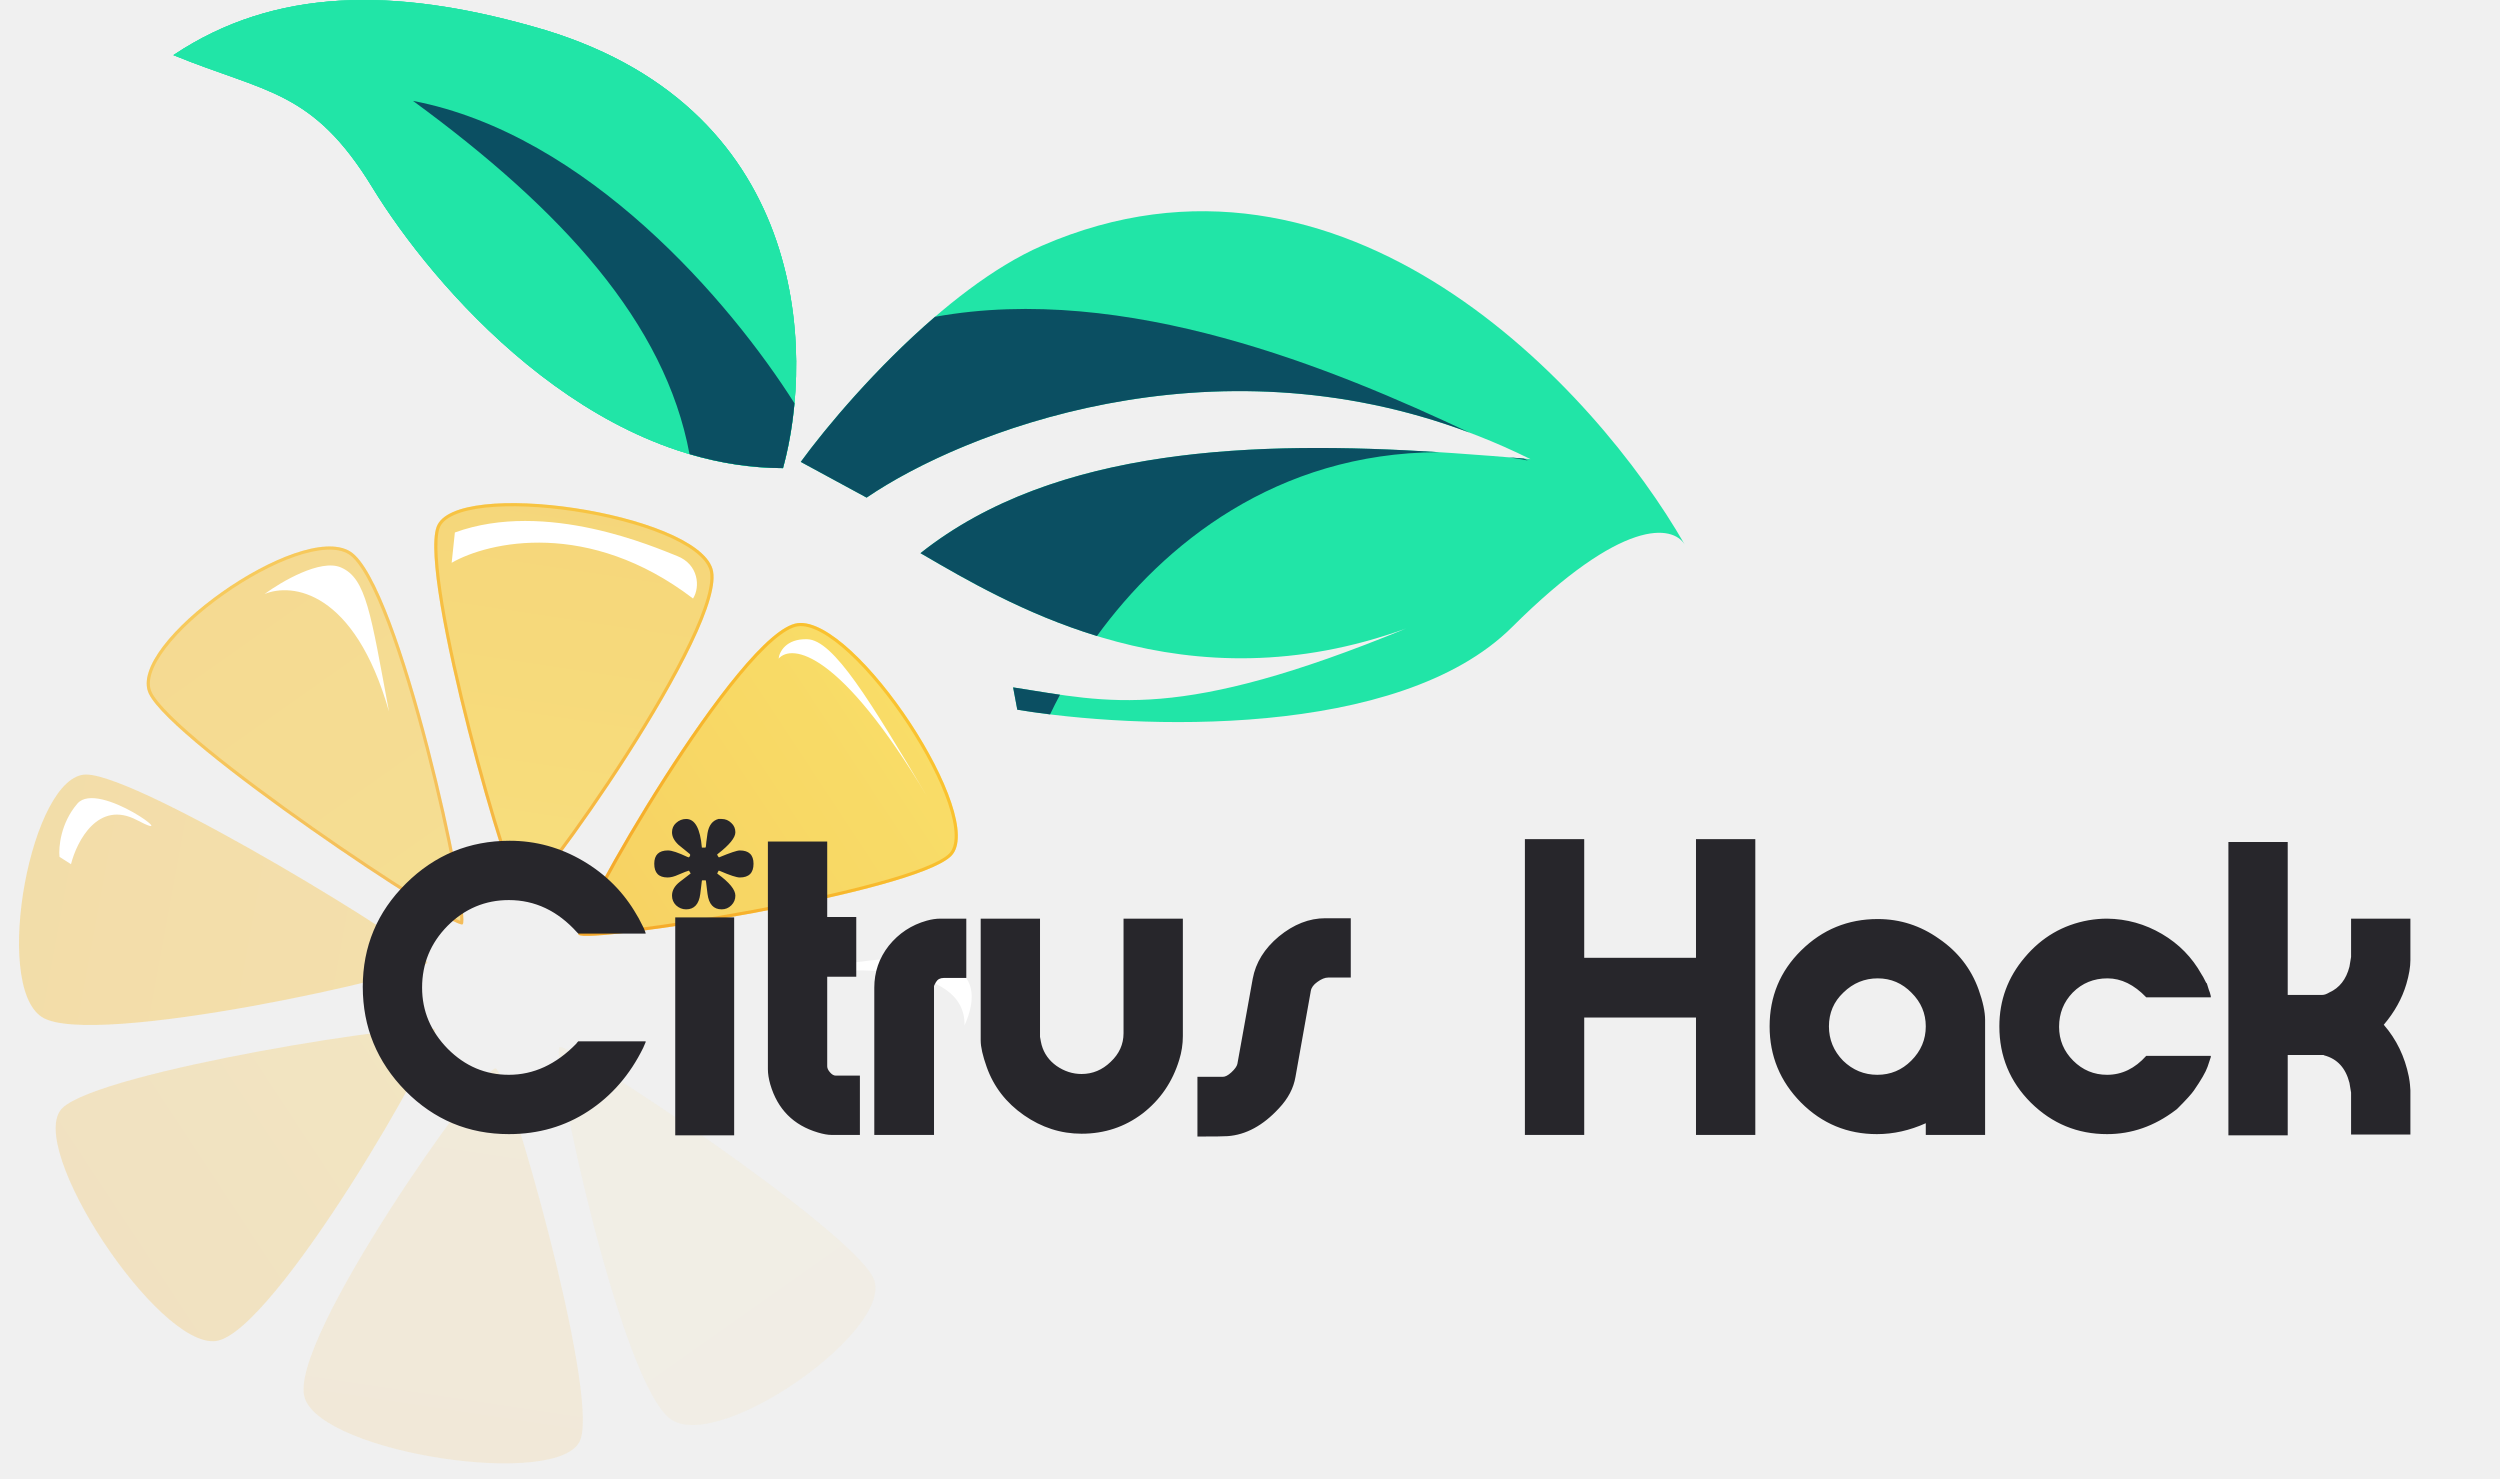
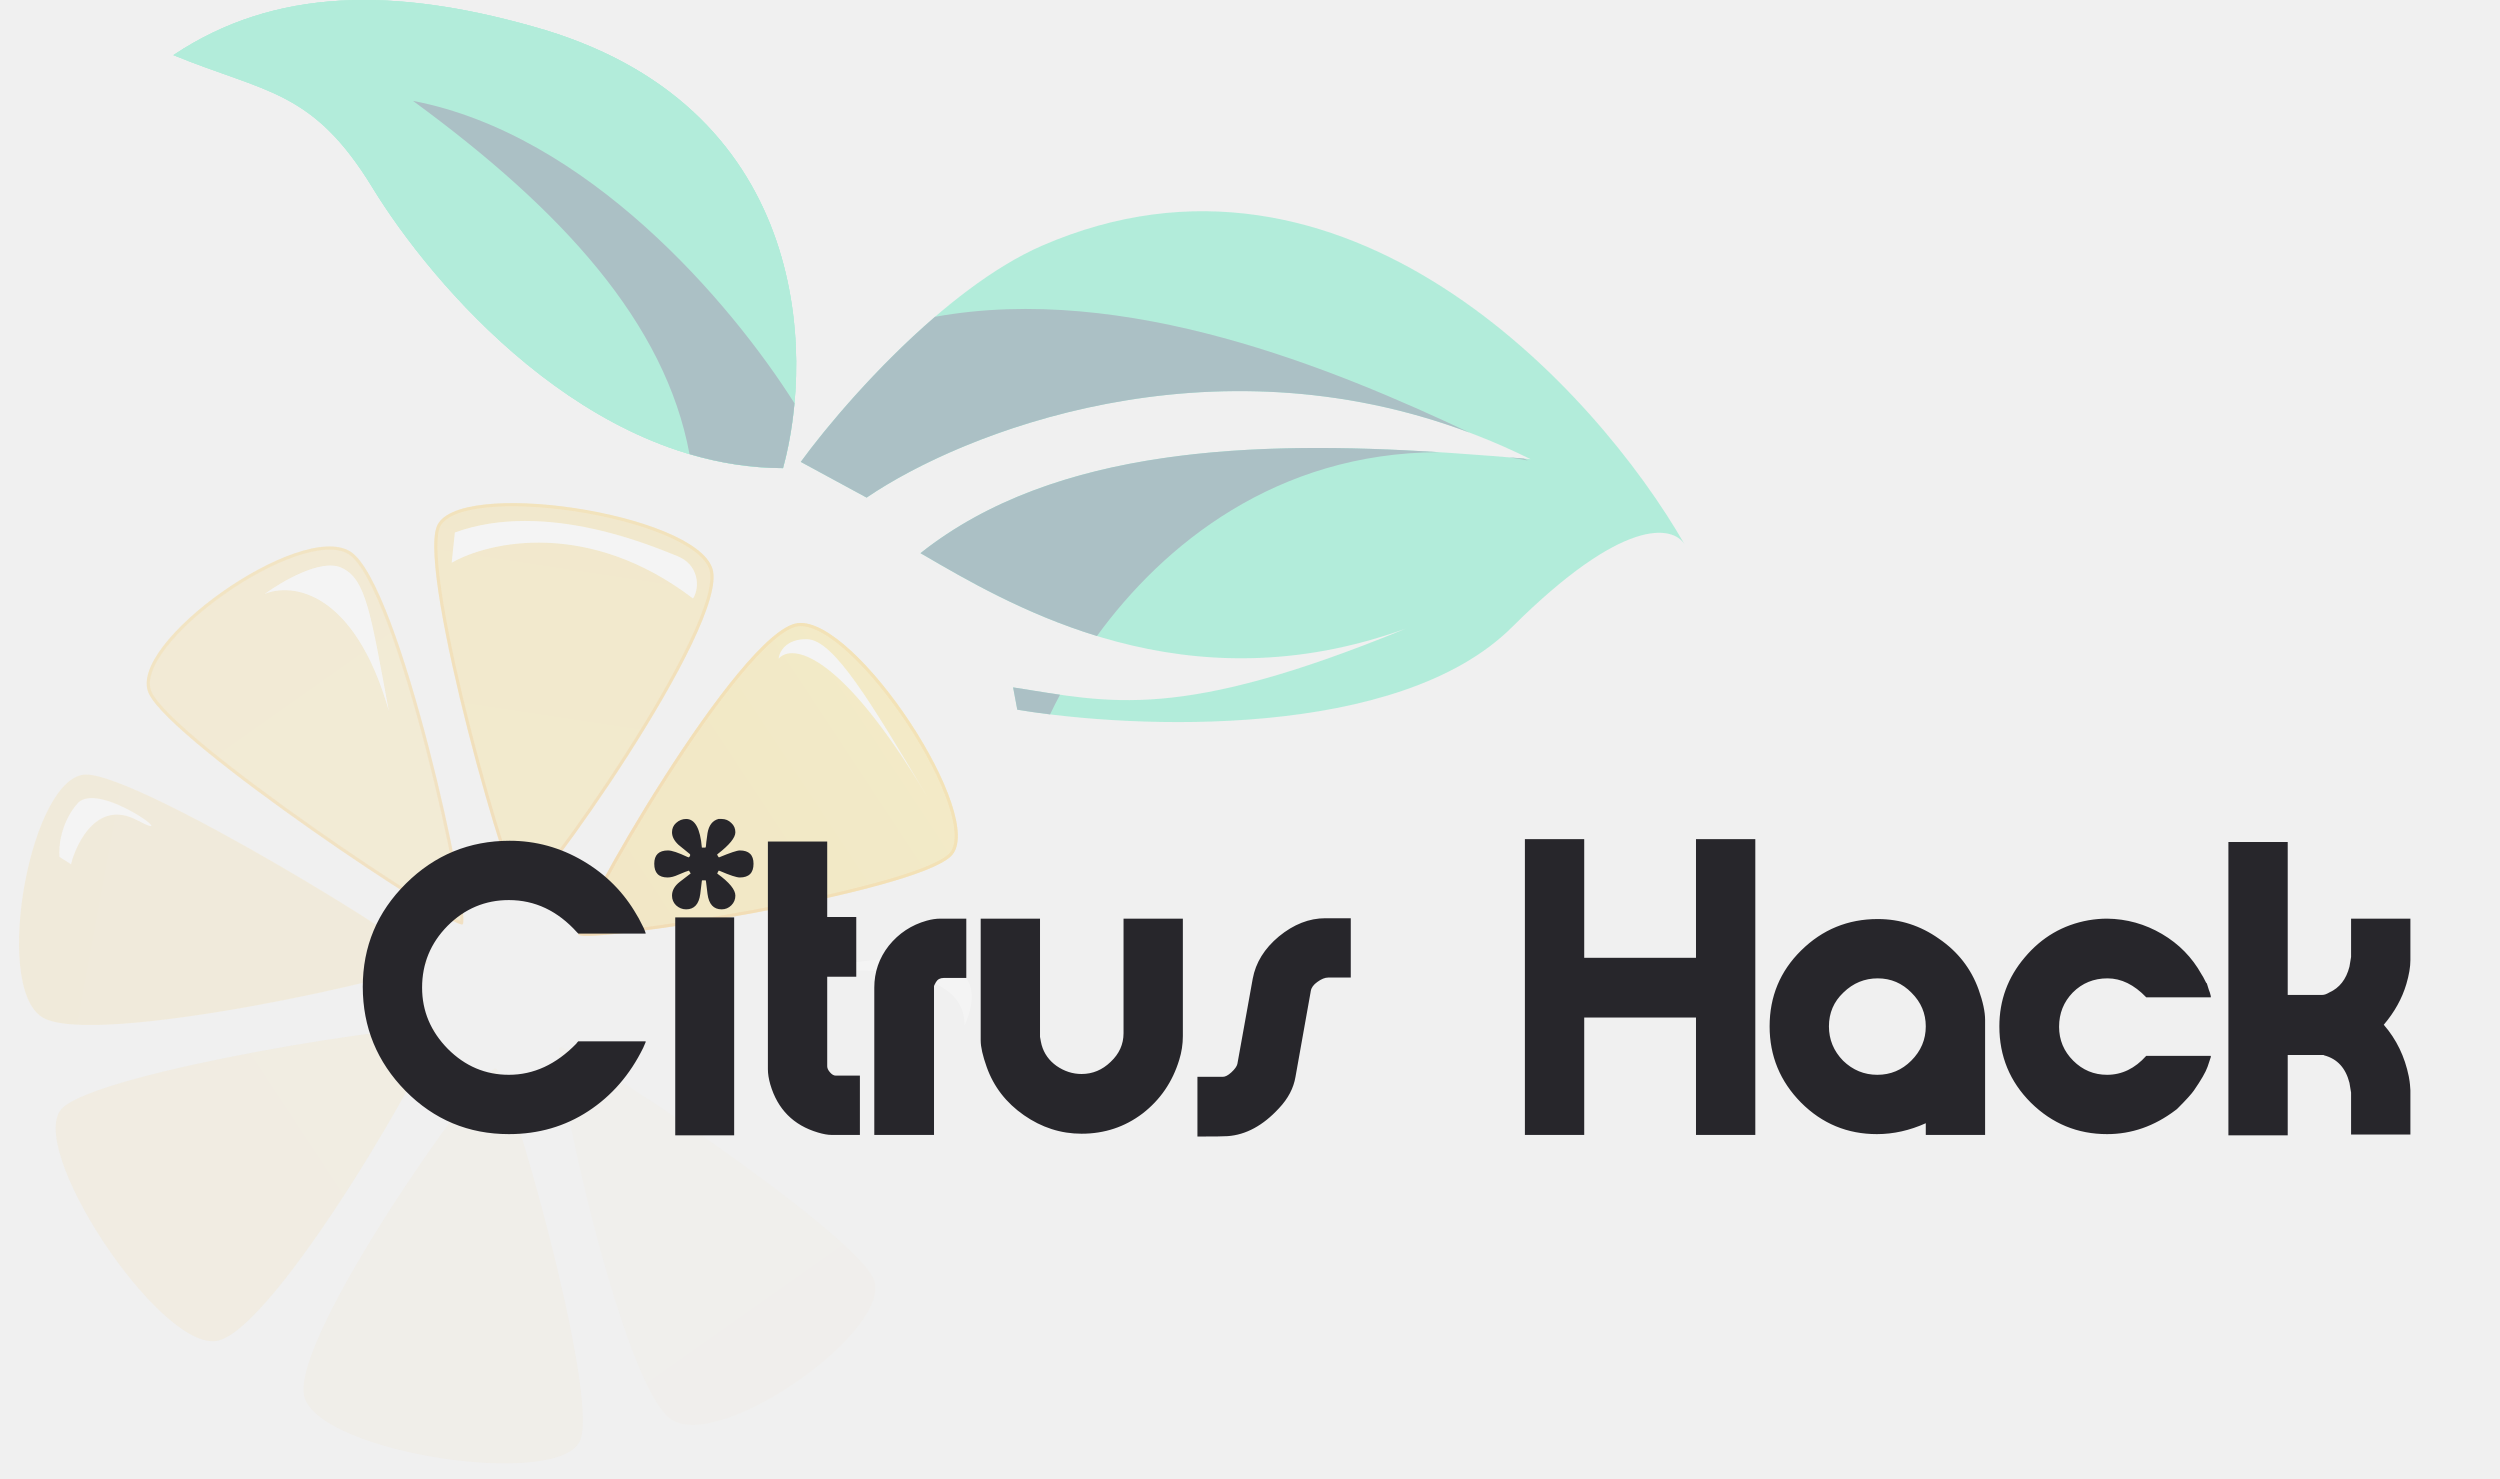
<svg xmlns="http://www.w3.org/2000/svg" width="793" height="469" viewBox="0 0 793 469" fill="none">
-   <path opacity="0.1" d="M157.201 338.887C160.99 339.7 189.855 440.779 184.13 456.632C178.405 472.486 102.288 461.119 96.645 443.396C91.003 425.673 153.411 338.075 157.201 338.887Z" fill="url(#paint0_linear_77_3894)" />
-   <path opacity="0.6" d="M183.525 296.466C185.852 299.566 289.719 283.383 301.71 271.538C313.702 259.692 271.463 195.357 253.007 197.667C234.552 199.977 181.199 293.367 183.525 296.466Z" fill="url(#paint1_linear_77_3894)" />
-   <path opacity="0.6" fill-rule="evenodd" clip-rule="evenodd" d="M184.509 295.77C184.545 295.611 184.598 295.412 184.674 295.17C184.924 294.37 185.369 293.248 186 291.833C187.257 289.011 189.21 285.124 191.686 280.52C196.636 271.316 203.651 259.301 211.316 247.309C218.983 235.313 227.284 223.364 234.808 214.281C238.571 209.737 242.12 205.935 245.281 203.205C248.483 200.44 251.141 198.908 253.131 198.659C255.143 198.407 257.602 199.056 260.416 200.572C263.214 202.08 266.263 204.391 269.41 207.303C275.703 213.126 282.288 221.253 287.941 229.844C293.595 238.437 298.28 247.438 300.806 254.991C302.07 258.771 302.776 262.137 302.817 264.883C302.859 267.643 302.23 269.619 301.007 270.826C299.668 272.15 296.907 273.638 292.918 275.206C288.973 276.758 283.961 278.339 278.248 279.901C266.825 283.026 252.675 286.056 238.811 288.623C224.949 291.19 211.393 293.289 201.164 294.552C196.047 295.184 191.778 295.605 188.725 295.772C187.195 295.856 185.996 295.875 185.159 295.829C184.894 295.814 184.679 295.794 184.509 295.77ZM301.71 271.538C289.719 283.383 185.852 299.566 183.525 296.466C181.199 293.367 234.552 199.977 253.007 197.667C271.463 195.357 313.702 259.692 301.71 271.538Z" fill="url(#paint2_linear_77_3894)" />
-   <path opacity="0.05" d="M177.495 332.155C180.43 330.385 269.431 389.559 276.992 405.313C284.553 421.067 229.067 460.418 213.1 450.41C197.132 440.401 174.56 333.926 177.495 332.155Z" fill="url(#paint3_linear_77_3894)" />
-   <path opacity="0.2" d="M137.952 326.576C135.625 323.476 31.759 339.659 19.767 351.504C7.776 363.35 50.015 427.685 68.47 425.375C86.925 423.065 140.278 329.675 137.952 326.576Z" fill="url(#paint4_linear_77_3894)" />
-   <path opacity="0.5" d="M165.424 284.888C161.635 284.076 132.77 182.997 138.495 167.143C144.22 151.29 220.337 162.656 225.98 180.379C231.622 198.102 169.214 285.7 165.424 284.888Z" fill="url(#paint5_linear_77_3894)" />
-   <path opacity="0.5" fill-rule="evenodd" clip-rule="evenodd" d="M165.644 283.703C165.774 283.604 165.932 283.472 166.12 283.302C166.741 282.739 167.573 281.865 168.593 280.699C170.628 278.374 173.338 274.971 176.479 270.792C182.758 262.439 190.724 251.032 198.397 239.045C206.072 227.054 213.438 214.507 218.529 203.868C221.076 198.546 223.04 193.73 224.192 189.716C225.359 185.649 225.636 182.594 225.027 180.683C224.412 178.751 222.792 176.79 220.235 174.872C217.693 172.963 214.317 171.165 210.353 169.529C202.429 166.258 192.289 163.688 182.119 162.159C171.948 160.629 161.812 160.15 153.896 161.025C149.934 161.462 146.581 162.233 144.072 163.347C141.549 164.467 140.019 165.867 139.435 167.483C138.795 169.254 138.602 172.384 138.851 176.663C139.097 180.895 139.763 186.108 140.741 191.95C142.694 203.63 145.877 217.747 149.361 231.409C152.844 245.07 156.623 258.256 159.765 268.072C161.337 272.983 162.745 277.035 163.874 279.877C164.44 281.301 164.926 282.397 165.318 283.138C165.443 283.372 165.551 283.559 165.644 283.703ZM138.495 167.143C132.77 182.997 161.635 284.076 165.424 284.888C169.214 285.7 231.622 198.102 225.98 180.379C220.337 162.656 144.22 151.29 138.495 167.143Z" fill="url(#paint6_linear_77_3894)" />
-   <path d="M143.269 178.516L144.285 168.903C173.264 158.361 207.93 173.691 214.776 176.36C221.621 179.028 222.157 186.212 219.828 189.854C186.733 164.58 154.999 171.764 143.269 178.516Z" fill="white" />
-   <path d="M294.169 252.797C266.427 206.317 251.144 204.182 246.971 208.925C247.197 206.789 249.328 202.565 256.047 202.757C264.445 202.997 276.005 222.364 294.169 252.797Z" fill="white" />
-   <path d="M249.28 309.608C268.407 306.447 306.514 305.164 305.938 325.321C313.603 307.988 303.794 296.582 249.28 309.608Z" fill="white" />
-   <path opacity="0.3" d="M135.554 305.328C135.931 301.921 44.888 245.938 27.416 245.68C9.944 245.423 -2.513 312.296 13.269 322.595C29.052 332.894 135.178 308.735 135.554 305.328Z" fill="url(#paint7_linear_77_3894)" />
-   <path opacity="0.4" d="M146.731 293.202C143.796 294.972 54.795 235.798 47.234 220.044C39.673 204.291 95.159 164.939 111.127 174.948C127.095 184.956 149.667 291.432 146.731 293.202Z" fill="url(#paint8_linear_77_3894)" />
-   <path opacity="0.4" fill-rule="evenodd" clip-rule="evenodd" d="M145.987 292.076C145.991 291.966 145.992 291.841 145.991 291.701C145.983 290.876 145.889 289.679 145.706 288.141C145.343 285.073 144.644 280.754 143.669 275.57C141.721 265.207 138.68 251.44 135.05 237.415C131.418 223.386 127.201 209.121 122.904 197.752C120.754 192.066 118.593 187.128 116.486 183.314C114.355 179.457 112.359 176.9 110.596 175.795C108.834 174.691 106.449 174.222 103.536 174.365C100.63 174.508 97.279 175.257 93.67 176.502C86.453 178.991 78.341 183.413 70.935 188.652C63.526 193.893 56.885 199.909 52.577 205.551C50.422 208.374 48.883 211.063 48.106 213.479C47.329 215.894 47.338 217.949 48.136 219.612C48.999 221.41 51.102 223.952 54.263 227.072C57.395 230.164 61.477 233.739 66.191 237.596C75.618 245.31 87.522 254.113 99.292 262.376C111.061 270.639 122.683 278.352 131.54 283.885C135.971 286.654 139.697 288.869 142.4 290.334C143.755 291.068 144.83 291.602 145.598 291.922C145.743 291.983 145.873 292.034 145.987 292.076ZM47.234 220.044C54.795 235.798 143.796 294.972 146.731 293.202C149.667 291.432 127.095 184.956 111.127 174.948C95.159 164.939 39.673 204.291 47.234 220.044Z" fill="url(#paint9_linear_77_3894)" />
-   <path d="M43.438 260.136C31.164 253.654 24.378 266.76 22.519 274.123L18.877 271.794C18.553 268.736 19.233 261.075 24.552 254.898C31.201 247.178 58.781 268.239 43.438 260.136Z" fill="white" />
-   <path d="M123.378 225.66C112.416 187.176 92.492 184.809 83.9 188.436C89.288 184.47 101.675 177.227 108.122 179.982C116.182 183.427 117.593 194.592 123.378 225.66Z" fill="white" />
-   <path d="M168.84 8.346C256.709 32.591 258.473 111.877 248.371 148.49C186.479 148.368 137.078 90.505 118.118 59.471C99.159 28.438 84.363 29.516 55 17.482C87.246 -4.092 125.287 -3.917 168.84 8.346Z" fill="#21E5A7" />
-   <path d="M168.84 8.346C256.709 32.591 258.473 111.877 248.371 148.49C186.479 148.368 137.078 90.505 118.118 59.471C99.159 28.438 84.363 29.516 55 17.482C87.246 -4.092 125.287 -3.917 168.84 8.346Z" fill="#21E5A7" />
-   <path d="M168.84 8.346C256.709 32.591 258.473 111.877 248.371 148.49C186.479 148.369 137.078 90.505 118.118 59.472C99.159 28.438 84.363 29.516 55 17.483C87.246 -4.092 125.287 -3.916 168.84 8.346Z" fill="#21E5A7" />
-   <path fill-rule="evenodd" clip-rule="evenodd" d="M252.014 127.938C251.311 135.62 249.994 142.606 248.371 148.49C238.115 148.469 228.203 146.864 218.715 144.058C211.005 102.432 178.386 66.678 131 32C186.32 42.604 231.71 95.862 252.014 127.938Z" fill="#0B4F62" />
-   <path d="M322.686 225.119L321.358 218.038C352.161 222.818 373.817 229.048 445.987 199.364C376.291 224.643 322.178 193.08 292.709 175.892L291.972 175.462C342.249 135.543 422.001 140.236 485.466 145.636C396.244 101.377 307.906 135.336 274.889 157.847L254 146.517C266.51 129.316 299.338 91.515 330.567 77.919C426.421 36.316 506.226 123.547 534.383 172.712C534.457 172.832 534.526 172.954 534.591 173.077C534.522 172.955 534.452 172.834 534.383 172.712C530.641 166.635 514.897 163.788 479.623 198.922C443.65 234.752 360.01 231.316 322.686 225.119Z" fill="#21E5A7" />
-   <path fill-rule="evenodd" clip-rule="evenodd" d="M321.358 218.038L322.686 225.119C325.839 225.643 329.323 226.147 333.081 226.609C334.049 224.576 335.101 222.492 336.238 220.371C333.178 219.931 330.127 219.439 327.017 218.938C325.156 218.639 323.275 218.336 321.358 218.038ZM347.947 201.746C369.05 172.737 404.785 143.646 456.362 143.427C399.037 139.824 334.807 141.452 291.972 175.462L292.709 175.892C306.227 183.776 324.932 194.686 347.947 201.746ZM478.649 145.066C480.624 145.359 482.62 145.694 484.636 146.07C484.215 145.868 483.791 145.664 483.362 145.458C481.8 145.326 480.229 145.195 478.649 145.066ZM466.186 137.244C423.209 117.011 357.218 89.542 296.574 100.494C277.952 116.518 261.912 135.638 254 146.517L274.889 157.847C305.523 136.96 383.784 106.218 466.186 137.244Z" fill="#0B4F62" />
+   <g opacity="0.3">
+     <path opacity="0.1" d="M157.201 338.887C160.99 339.7 189.855 440.779 184.13 456.632C178.405 472.486 102.288 461.119 96.645 443.396C91.003 425.673 153.411 338.075 157.201 338.887Z" fill="url(#paint0_linear_77_3894)" />
+     <path opacity="0.6" d="M183.525 296.466C185.852 299.566 289.719 283.383 301.71 271.538C313.702 259.692 271.463 195.357 253.007 197.667C234.552 199.977 181.199 293.367 183.525 296.466Z" fill="url(#paint1_linear_77_3894)" />
+     <path opacity="0.6" fill-rule="evenodd" clip-rule="evenodd" d="M184.509 295.77C184.545 295.611 184.598 295.412 184.674 295.17C184.924 294.37 185.369 293.248 186 291.833C187.257 289.011 189.21 285.124 191.686 280.52C196.636 271.316 203.651 259.301 211.316 247.309C218.983 235.313 227.284 223.364 234.808 214.281C238.571 209.737 242.12 205.935 245.281 203.205C248.483 200.44 251.141 198.908 253.131 198.659C255.143 198.407 257.602 199.056 260.416 200.572C263.214 202.08 266.263 204.391 269.41 207.303C275.703 213.126 282.288 221.253 287.941 229.844C293.595 238.437 298.28 247.438 300.806 254.991C302.07 258.771 302.776 262.137 302.817 264.883C302.859 267.643 302.23 269.619 301.007 270.826C299.668 272.15 296.907 273.638 292.918 275.206C288.973 276.758 283.961 278.339 278.248 279.901C266.825 283.026 252.675 286.056 238.811 288.623C224.949 291.19 211.393 293.289 201.164 294.552C196.047 295.184 191.778 295.605 188.725 295.772C187.195 295.856 185.996 295.875 185.159 295.829C184.894 295.814 184.679 295.794 184.509 295.77ZM301.71 271.538C289.719 283.383 185.852 299.566 183.525 296.466C181.199 293.367 234.552 199.977 253.007 197.667C271.463 195.357 313.702 259.692 301.71 271.538Z" fill="url(#paint2_linear_77_3894)" />
+     <path opacity="0.05" d="M177.495 332.155C180.43 330.385 269.431 389.559 276.992 405.313C284.553 421.067 229.067 460.418 213.1 450.41C197.132 440.401 174.56 333.926 177.495 332.155Z" fill="url(#paint3_linear_77_3894)" />
+     <path opacity="0.2" d="M137.952 326.576C135.625 323.476 31.759 339.659 19.767 351.504C7.776 363.35 50.015 427.685 68.47 425.375C86.925 423.065 140.278 329.675 137.952 326.576Z" fill="url(#paint4_linear_77_3894)" />
+     <path opacity="0.5" d="M165.424 284.888C161.635 284.076 132.77 182.997 138.495 167.143C144.22 151.29 220.337 162.656 225.98 180.379C231.622 198.102 169.214 285.7 165.424 284.888Z" fill="url(#paint5_linear_77_3894)" />
+     <path opacity="0.5" fill-rule="evenodd" clip-rule="evenodd" d="M165.644 283.703C165.774 283.604 165.932 283.472 166.12 283.302C166.741 282.739 167.573 281.865 168.593 280.699C170.628 278.374 173.338 274.971 176.479 270.792C182.758 262.439 190.724 251.032 198.397 239.045C206.072 227.054 213.438 214.507 218.529 203.868C221.076 198.546 223.04 193.73 224.192 189.716C225.359 185.649 225.636 182.594 225.027 180.683C224.412 178.751 222.792 176.79 220.235 174.872C217.693 172.963 214.317 171.165 210.353 169.529C202.429 166.258 192.289 163.688 182.119 162.159C171.948 160.629 161.812 160.15 153.896 161.025C149.934 161.462 146.581 162.233 144.072 163.347C141.549 164.467 140.019 165.867 139.435 167.483C138.795 169.254 138.602 172.384 138.851 176.663C139.097 180.895 139.763 186.108 140.741 191.95C142.694 203.63 145.877 217.747 149.361 231.409C152.844 245.07 156.623 258.256 159.765 268.072C161.337 272.983 162.745 277.035 163.874 279.877C164.44 281.301 164.926 282.397 165.318 283.138C165.443 283.372 165.551 283.559 165.644 283.703ZM138.495 167.143C132.77 182.997 161.635 284.076 165.424 284.888C169.214 285.7 231.622 198.102 225.98 180.379C220.337 162.656 144.22 151.29 138.495 167.143Z" fill="url(#paint6_linear_77_3894)" />
+     <path d="M143.269 178.516L144.285 168.903C173.264 158.361 207.93 173.691 214.776 176.36C221.621 179.028 222.157 186.212 219.828 189.854C186.733 164.58 154.999 171.764 143.269 178.516Z" fill="white" />
+     <path d="M294.169 252.797C266.427 206.317 251.144 204.182 246.971 208.925C247.197 206.789 249.328 202.565 256.047 202.757C264.445 202.997 276.005 222.364 294.169 252.797Z" fill="white" />
+     <path d="M249.28 309.608C268.407 306.447 306.514 305.164 305.938 325.321C313.603 307.988 303.794 296.582 249.28 309.608Z" fill="white" />
+     <path opacity="0.3" d="M135.554 305.328C135.931 301.921 44.888 245.938 27.416 245.68C9.944 245.423 -2.513 312.296 13.269 322.595C29.052 332.894 135.178 308.735 135.554 305.328Z" fill="url(#paint7_linear_77_3894)" />
+     <path opacity="0.4" d="M146.731 293.202C143.796 294.972 54.795 235.798 47.234 220.044C39.673 204.291 95.159 164.939 111.127 174.948C127.095 184.956 149.667 291.432 146.731 293.202Z" fill="url(#paint8_linear_77_3894)" />
+     <path opacity="0.4" fill-rule="evenodd" clip-rule="evenodd" d="M145.987 292.076C145.991 291.966 145.992 291.841 145.991 291.701C145.983 290.876 145.889 289.679 145.706 288.141C145.343 285.073 144.644 280.754 143.669 275.57C141.721 265.207 138.68 251.44 135.05 237.415C131.418 223.386 127.201 209.121 122.904 197.752C120.754 192.066 118.593 187.128 116.486 183.314C114.355 179.457 112.359 176.9 110.596 175.795C108.834 174.691 106.449 174.222 103.536 174.365C100.63 174.508 97.279 175.257 93.67 176.502C86.453 178.991 78.341 183.413 70.935 188.652C63.526 193.893 56.885 199.909 52.577 205.551C50.422 208.374 48.883 211.063 48.106 213.479C47.329 215.894 47.338 217.949 48.136 219.612C48.999 221.41 51.102 223.952 54.263 227.072C57.395 230.164 61.477 233.739 66.191 237.596C75.618 245.31 87.522 254.113 99.292 262.376C111.061 270.639 122.683 278.352 131.54 283.885C135.971 286.654 139.697 288.869 142.4 290.334C143.755 291.068 144.83 291.602 145.598 291.922C145.743 291.983 145.873 292.034 145.987 292.076ZM47.234 220.044C54.795 235.798 143.796 294.972 146.731 293.202C149.667 291.432 127.095 184.956 111.127 174.948C95.159 164.939 39.673 204.291 47.234 220.044Z" fill="url(#paint9_linear_77_3894)" />
+     <path d="M43.438 260.136C31.164 253.654 24.378 266.76 22.519 274.123L18.877 271.794C18.553 268.736 19.233 261.075 24.552 254.898C31.201 247.178 58.781 268.239 43.438 260.136Z" fill="white" />
+     <path d="M123.378 225.66C112.416 187.176 92.492 184.809 83.9 188.436C89.288 184.47 101.675 177.227 108.122 179.982C116.182 183.427 117.593 194.592 123.378 225.66Z" fill="white" />
+     <path d="M168.84 8.346C256.709 32.591 258.473 111.877 248.371 148.49C186.479 148.368 137.078 90.505 118.118 59.471C99.159 28.438 84.363 29.516 55 17.482C87.246 -4.092 125.287 -3.917 168.84 8.346Z" fill="#21E5A7" />
+     <path d="M168.84 8.346C256.709 32.591 258.473 111.877 248.371 148.49C186.479 148.368 137.078 90.505 118.118 59.471C99.159 28.438 84.363 29.516 55 17.482C87.246 -4.092 125.287 -3.917 168.84 8.346Z" fill="#21E5A7" />
+     <path d="M168.84 8.346C256.709 32.591 258.473 111.877 248.371 148.49C186.479 148.369 137.078 90.505 118.118 59.472C99.159 28.438 84.363 29.516 55 17.483C87.246 -4.092 125.287 -3.916 168.84 8.346Z" fill="#21E5A7" />
+     <path fill-rule="evenodd" clip-rule="evenodd" d="M252.014 127.938C251.311 135.62 249.994 142.606 248.371 148.49C238.115 148.469 228.203 146.864 218.715 144.058C211.005 102.432 178.386 66.678 131 32C186.32 42.604 231.71 95.862 252.014 127.938Z" fill="#0B4F62" />
+     <path d="M322.686 225.119L321.358 218.038C352.161 222.818 373.817 229.048 445.987 199.364C376.291 224.643 322.178 193.08 292.709 175.892L291.972 175.462C342.249 135.543 422.001 140.236 485.466 145.636C396.244 101.377 307.906 135.336 274.889 157.847L254 146.517C266.51 129.316 299.338 91.515 330.567 77.919C426.421 36.316 506.226 123.547 534.383 172.712C534.457 172.832 534.526 172.954 534.591 173.077C534.522 172.955 534.452 172.834 534.383 172.712C530.641 166.635 514.897 163.788 479.623 198.922C443.65 234.752 360.01 231.316 322.686 225.119Z" fill="#21E5A7" />
+     <path fill-rule="evenodd" clip-rule="evenodd" d="M321.358 218.038L322.686 225.119C325.839 225.643 329.323 226.147 333.081 226.609C334.049 224.576 335.101 222.492 336.238 220.371C333.178 219.931 330.127 219.439 327.017 218.938C325.156 218.639 323.275 218.336 321.358 218.038ZM347.947 201.746C369.05 172.737 404.785 143.646 456.362 143.427C399.037 139.824 334.807 141.452 291.972 175.462L292.709 175.892C306.227 183.776 324.932 194.686 347.947 201.746ZM478.649 145.066C480.624 145.359 482.62 145.694 484.636 146.07C484.215 145.868 483.791 145.664 483.362 145.458C481.8 145.326 480.229 145.195 478.649 145.066ZM466.186 137.244C423.209 117.011 357.218 89.542 296.574 100.494C277.952 116.518 261.912 135.638 254 146.517L274.889 157.847C305.523 136.96 383.784 106.218 466.186 137.244Z" fill="#0B4F62" />
+   </g>
  <path d="M115.072 313.024C115.072 300.224 119.637 289.301 128.768 280.256C137.899 271.211 148.864 266.688 161.664 266.688C169.941 266.688 177.707 268.821 184.96 273.088C192.213 277.355 197.888 283.072 201.984 290.24C202.155 290.411 202.795 291.605 203.904 293.824C204.16 294.251 204.416 294.848 204.672 295.616C204.672 295.701 204.715 295.829 204.8 296V296.128H183.424C183.339 296.043 183.211 295.915 183.04 295.744C176.896 288.917 169.685 285.504 161.408 285.504C153.899 285.504 147.413 288.235 141.952 293.696C136.576 299.157 133.888 305.685 133.888 313.28C133.888 320.704 136.619 327.189 142.08 332.736C147.541 338.197 153.984 340.928 161.408 340.928C169.259 340.928 176.384 337.643 182.784 331.072C182.955 330.816 183.168 330.56 183.424 330.304H204.8V330.56C204.629 330.987 204.373 331.584 204.032 332.352C199.851 340.885 194.048 347.584 186.624 352.448C179.2 357.312 170.795 359.744 161.408 359.744C148.608 359.744 137.685 355.179 128.64 346.048C119.595 336.832 115.072 325.824 115.072 313.024ZM214.186 291.008H232.874V360.128H214.186V291.008ZM213.162 284.096C213.162 282.475 213.973 281.024 215.594 279.744C216.789 278.805 217.898 277.952 218.922 277.184C219.007 277.184 219.05 277.141 219.05 277.056C219.05 276.971 219.007 276.885 218.922 276.8C218.837 276.629 218.709 276.416 218.538 276.16C218.111 276.245 217.002 276.672 215.21 277.44C213.93 278.037 212.778 278.336 211.754 278.336C208.938 278.336 207.53 276.885 207.53 273.984C207.53 271.168 208.981 269.76 211.882 269.76C213.077 269.76 215.125 270.443 218.026 271.808L218.41 271.936H218.538C218.794 271.68 218.922 271.467 218.922 271.296V271.168C218.922 270.997 218.837 270.869 218.666 270.784C217.471 269.845 216.319 268.907 215.21 267.968C213.845 266.688 213.162 265.365 213.162 264C213.162 262.805 213.589 261.824 214.442 261.056C215.381 260.203 216.447 259.776 217.642 259.776C220.458 259.776 222.122 262.805 222.634 268.864H223.786L223.914 268.48C223.914 268.053 224.085 266.645 224.426 264.256C224.853 261.781 226.005 260.288 227.882 259.776H228.906C230.101 259.776 231.125 260.203 231.978 261.056C232.831 261.824 233.258 262.805 233.258 264C233.258 265.707 231.381 268.011 227.626 270.912C227.626 270.912 227.583 270.955 227.498 271.04V271.168C227.583 271.339 227.711 271.552 227.882 271.808L228.01 271.936H228.138C231.637 270.485 233.813 269.76 234.666 269.76C237.567 269.76 239.018 271.168 239.018 273.984C239.018 276.885 237.567 278.336 234.666 278.336C233.642 278.336 231.551 277.653 228.394 276.288C228.309 276.288 228.181 276.245 228.01 276.16L227.882 276.288L227.498 277.056L227.626 277.184C231.381 279.915 233.258 282.219 233.258 284.096C233.258 285.291 232.831 286.315 231.978 287.168C231.125 288.021 230.101 288.448 228.906 288.448C226.346 288.448 224.853 286.827 224.426 283.584C224.085 280.939 223.914 279.531 223.914 279.36L223.786 279.232H222.762L222.634 279.36C222.634 279.531 222.463 280.939 222.122 283.584C221.695 286.827 220.202 288.448 217.642 288.448C216.447 288.448 215.381 288.021 214.442 287.168C213.589 286.315 213.162 285.291 213.162 284.096ZM243.575 266.944H262.391V290.88H271.607V309.824H262.391V338.24C262.391 338.837 262.69 339.477 263.287 340.16C263.884 340.843 264.482 341.184 265.079 341.184H272.759V360H263.799C262.604 360 261.154 359.744 259.447 359.232C251.682 356.928 246.647 351.851 244.343 344C243.831 342.208 243.575 340.587 243.575 339.136V266.944ZM306.509 291.392V310.208H299.341C298.232 310.208 297.421 310.635 296.909 311.488C296.482 312.256 296.269 312.683 296.269 312.768V360H277.325V313.28C277.325 308.331 278.861 303.893 281.933 299.968C285.09 296.043 289.101 293.397 293.965 292.032C295.501 291.605 296.952 291.392 298.317 291.392H306.509ZM311.075 291.392H329.891V328.896C330.062 329.92 330.232 330.773 330.403 331.456C331.171 334.187 332.75 336.405 335.139 338.112C337.614 339.819 340.259 340.672 343.075 340.672C346.574 340.672 349.646 339.392 352.291 336.832C355.022 334.272 356.387 331.243 356.387 327.744V291.392H375.203V328.64C375.203 331.2 374.819 333.717 374.051 336.192C371.918 343.189 368.035 348.864 362.403 353.216C356.771 357.483 350.328 359.616 343.075 359.616C336.504 359.616 330.403 357.653 324.771 353.728C319.139 349.803 315.214 344.725 312.995 338.496C311.715 334.912 311.075 332.096 311.075 330.048V291.392ZM379.825 341.568H387.889C388.657 341.568 389.553 341.099 390.577 340.16C391.686 339.136 392.326 338.24 392.497 337.472L397.361 310.464C398.3 305.344 401.073 300.864 405.681 297.024C410.374 293.184 415.281 291.264 420.401 291.264H428.465V310.08H421.297C420.273 310.08 419.121 310.549 417.841 311.488C416.646 312.341 415.964 313.28 415.793 314.304L410.929 341.568C410.332 345.152 408.582 348.48 405.681 351.552C400.646 357.013 395.228 359.957 389.425 360.384C388.401 360.469 385.201 360.512 379.825 360.512V341.568ZM483.697 266.176H502.513V303.808H537.969V266.176H556.785V360H537.969V322.752H502.513V360H483.697V266.176ZM610.858 356.288C605.738 358.592 600.575 359.744 595.37 359.744C585.983 359.744 577.962 356.416 571.306 349.76C564.65 343.019 561.322 334.955 561.322 325.568C561.322 316.096 564.65 308.075 571.306 301.504C578.047 294.848 586.154 291.52 595.626 291.52C602.709 291.52 609.194 293.611 615.082 297.792C621.055 301.888 625.237 307.264 627.626 313.92C628.991 317.76 629.674 320.96 629.674 323.52V360H610.858V356.288ZM580.138 325.568C580.138 329.749 581.631 333.376 584.618 336.448C587.69 339.435 591.317 340.928 595.498 340.928C599.679 340.928 603.263 339.435 606.25 336.448C609.322 333.376 610.858 329.749 610.858 325.568C610.858 321.472 609.365 317.931 606.378 314.944C603.391 311.872 599.807 310.336 595.626 310.336C591.445 310.336 587.818 311.829 584.746 314.816C581.674 317.717 580.138 321.301 580.138 325.568ZM634.197 325.568C634.197 317.291 636.885 309.995 642.261 303.68C647.637 297.28 654.378 293.355 662.485 291.904C664.533 291.563 666.496 291.392 668.373 291.392C674.602 291.477 680.405 293.099 685.781 296.256C691.157 299.413 695.338 303.68 698.325 309.056C698.496 309.227 699.008 310.165 699.861 311.872C699.861 311.445 700.117 312.128 700.629 313.92C700.885 314.517 701.098 315.2 701.269 315.968V316.352H680.789C676.949 312.341 672.853 310.336 668.501 310.336C664.149 310.336 660.48 311.829 657.493 314.816C654.592 317.803 653.141 321.429 653.141 325.696C653.141 329.877 654.634 333.461 657.621 336.448C660.608 339.435 664.192 340.928 668.373 340.928C673.066 340.928 677.205 338.923 680.789 334.912H701.269V335.296C701.013 336.064 700.672 337.088 700.245 338.368C699.648 340.075 698.197 342.592 695.893 345.92C695.125 347.029 693.461 348.864 690.901 351.424C690.901 351.424 690.773 351.552 690.517 351.808C690.261 351.979 690.09 352.107 690.005 352.192C683.349 357.227 676.138 359.744 668.373 359.744C658.986 359.744 650.922 356.416 644.181 349.76C637.525 343.104 634.197 335.04 634.197 325.568ZM706.849 267.072H725.665V315.584H736.673C737.27 315.584 737.996 315.328 738.849 314.816C742.092 313.365 744.225 310.635 745.249 306.624C745.59 304.576 745.761 303.552 745.761 303.552V291.392H764.577V304.576C764.577 306.709 764.15 309.227 763.297 312.128C761.932 316.736 759.542 321.045 756.129 325.056C760.14 329.664 762.785 335.125 764.065 341.44C764.065 341.525 764.108 341.781 764.193 342.208C764.278 342.635 764.321 342.891 764.321 342.976C764.406 343.488 764.492 344.427 764.577 345.792V359.872H745.761V346.56C745.761 346.56 745.59 345.536 745.249 343.488C744.054 338.795 741.409 335.893 737.313 334.784C737.228 334.784 737.142 334.741 737.057 334.656C736.886 334.656 736.758 334.656 736.673 334.656H725.665V360.128H706.849V267.072Z" fill="#27262B" />
  <defs>
    <linearGradient id="paint0_linear_77_3894" x1="156.825" y1="338.83" x2="138.149" y2="462.271" gradientUnits="userSpaceOnUse">
      <stop stop-color="#FEB609" />
      <stop offset="1" stop-color="#FAA605" />
    </linearGradient>
    <linearGradient id="paint1_linear_77_3894" x1="183.316" y1="296.149" x2="287.547" y2="227.43" gradientUnits="userSpaceOnUse">
      <stop stop-color="#FABC04" />
      <stop offset="1" stop-color="#FFD00C" />
    </linearGradient>
    <linearGradient id="paint2_linear_77_3894" x1="183.316" y1="296.149" x2="287.547" y2="227.43" gradientUnits="userSpaceOnUse">
      <stop stop-color="#F38A06" />
      <stop offset="1" stop-color="#FAB10A" />
    </linearGradient>
    <linearGradient id="paint3_linear_77_3894" x1="177.22" y1="332.349" x2="252.257" y2="438.66" gradientUnits="userSpaceOnUse">
      <stop stop-color="#F8BE00" />
      <stop offset="1" stop-color="#FAB205" />
    </linearGradient>
    <linearGradient id="paint4_linear_77_3894" x1="138.161" y1="326.893" x2="33.93" y2="395.612" gradientUnits="userSpaceOnUse">
      <stop stop-color="#FBBA08" />
      <stop offset="1" stop-color="#F4A604" />
    </linearGradient>
    <linearGradient id="paint5_linear_77_3894" x1="165.8" y1="284.945" x2="184.476" y2="161.504" gradientUnits="userSpaceOnUse">
      <stop stop-color="#FFCC07" />
      <stop offset="1" stop-color="#FABC05" />
    </linearGradient>
    <linearGradient id="paint6_linear_77_3894" x1="165.8" y1="284.945" x2="184.476" y2="161.504" gradientUnits="userSpaceOnUse">
      <stop stop-color="#F38A06" />
      <stop offset="1" stop-color="#FAB10A" />
    </linearGradient>
    <linearGradient id="paint7_linear_77_3894" x1="135.494" y1="305.658" x2="7.515" y2="282.12" gradientUnits="userSpaceOnUse">
      <stop stop-color="#FEB80C" />
      <stop offset="1" stop-color="#F9B104" />
    </linearGradient>
    <linearGradient id="paint8_linear_77_3894" x1="147.006" y1="293.009" x2="71.969" y2="186.697" gradientUnits="userSpaceOnUse">
      <stop stop-color="#FDC405" />
      <stop offset="1" stop-color="#FCB906" />
    </linearGradient>
    <linearGradient id="paint9_linear_77_3894" x1="147.006" y1="293.009" x2="71.969" y2="186.697" gradientUnits="userSpaceOnUse">
      <stop stop-color="#F38A06" />
      <stop offset="1" stop-color="#FAB10A" />
    </linearGradient>
  </defs>
</svg>
